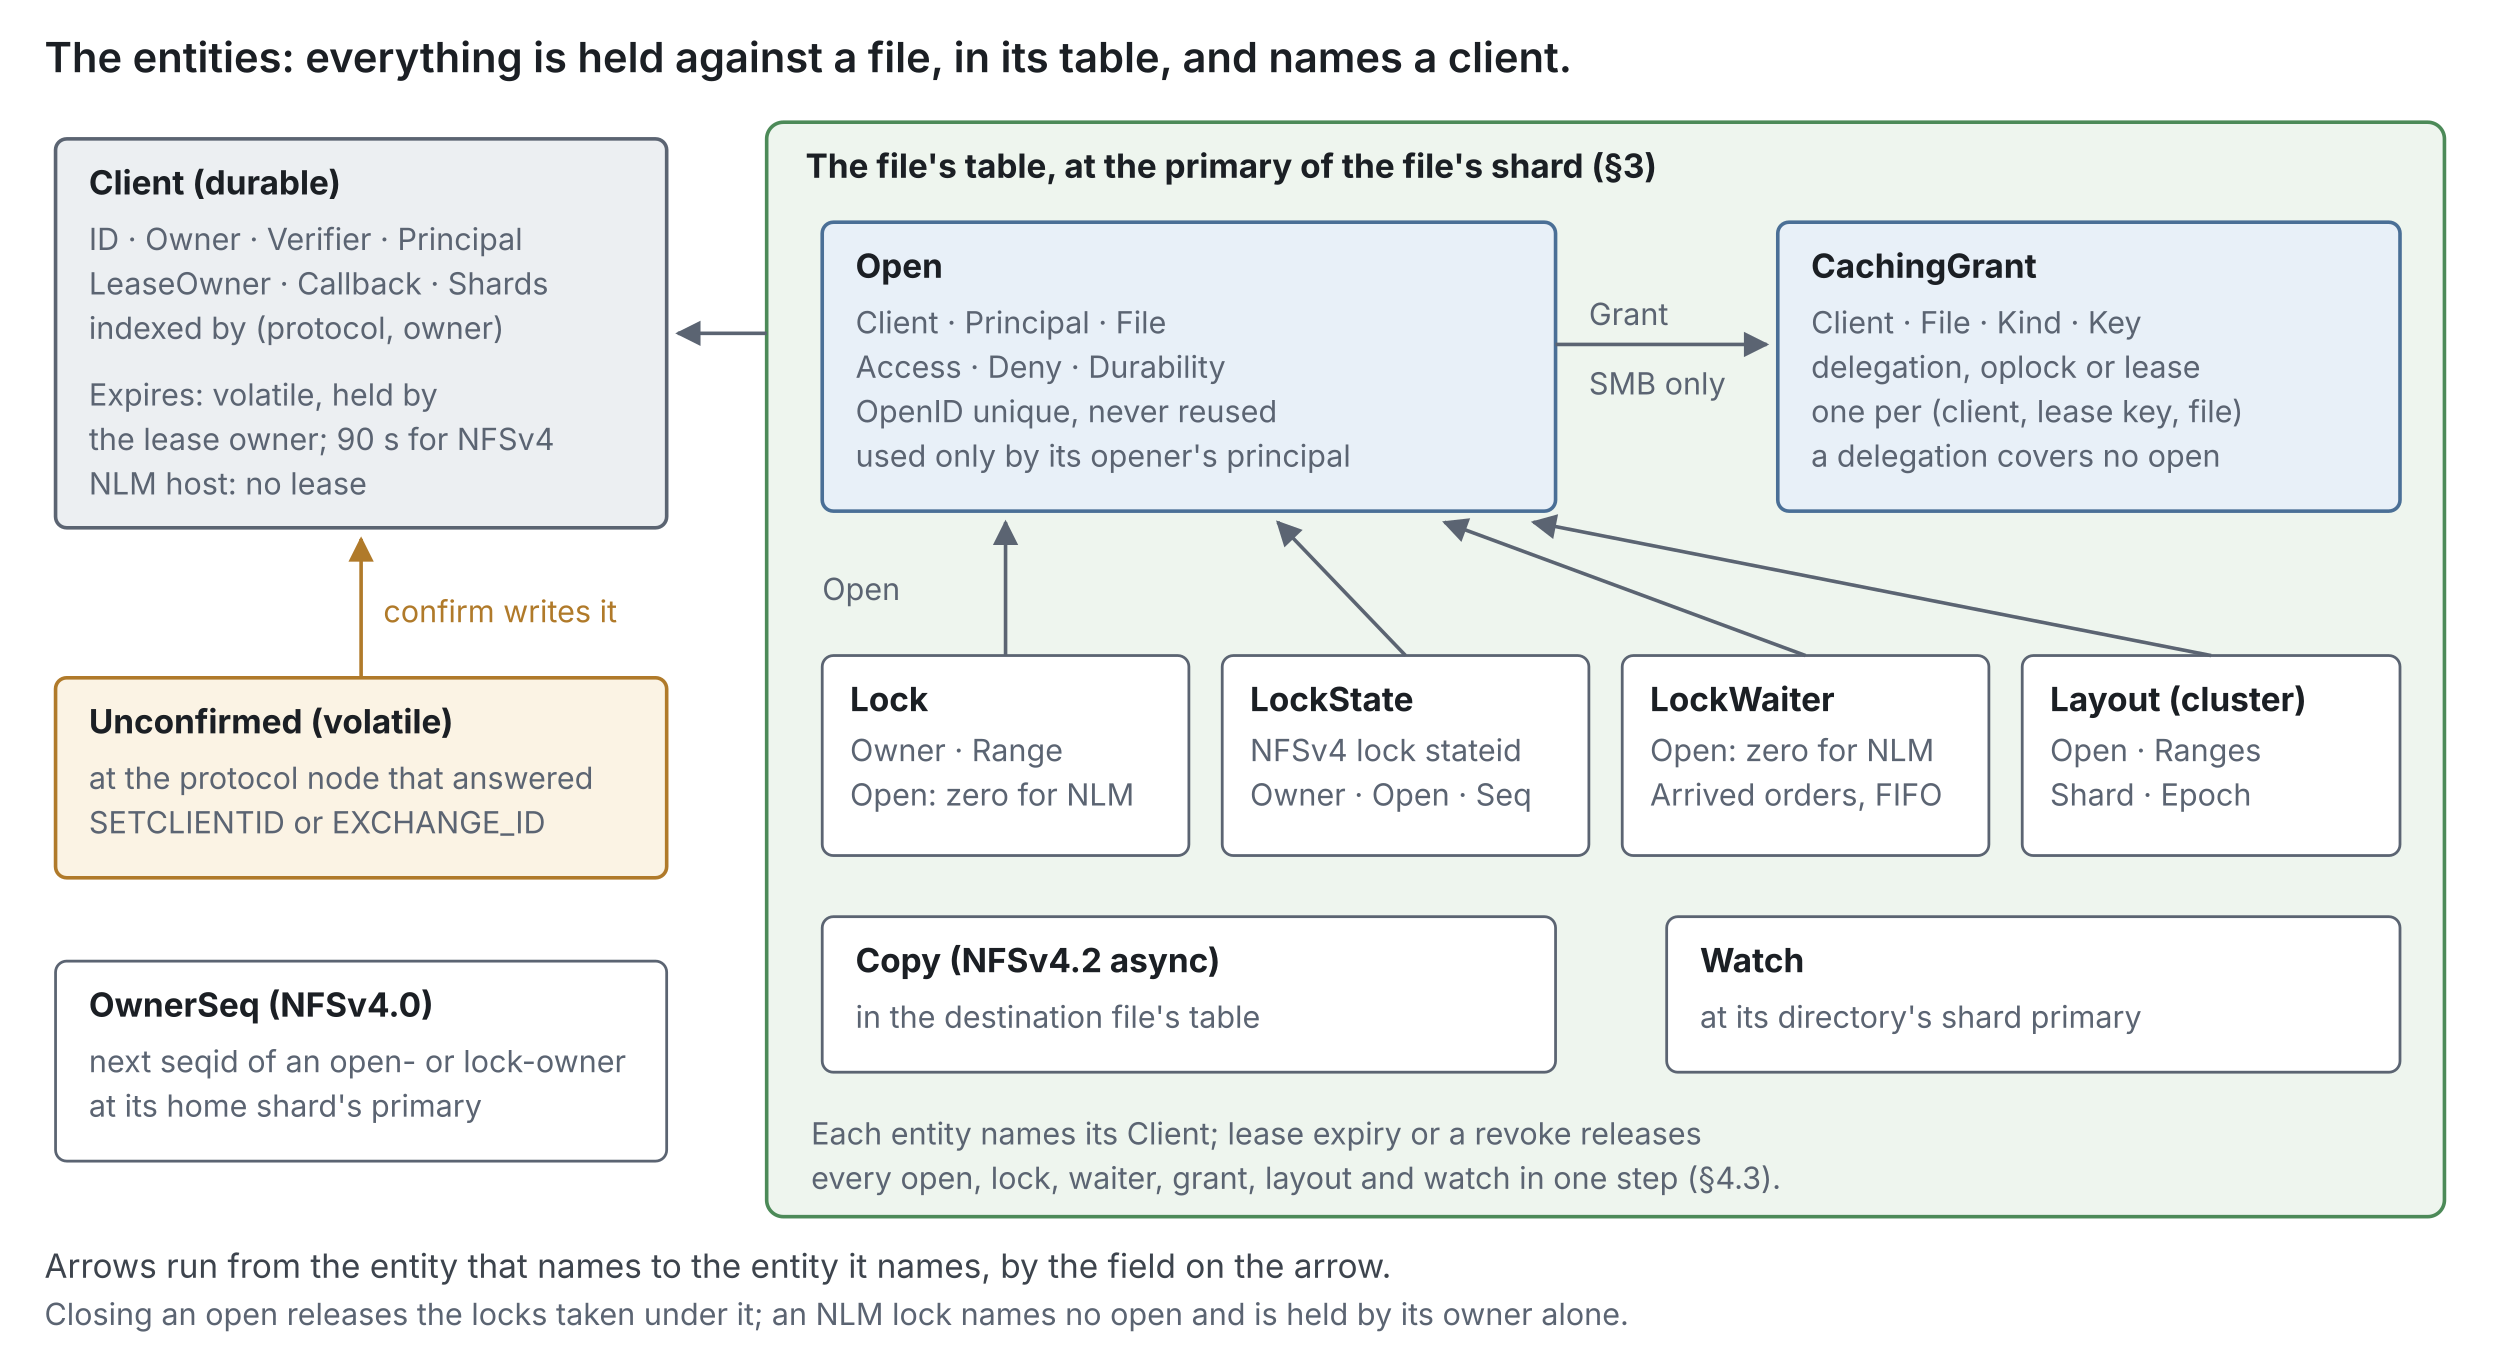
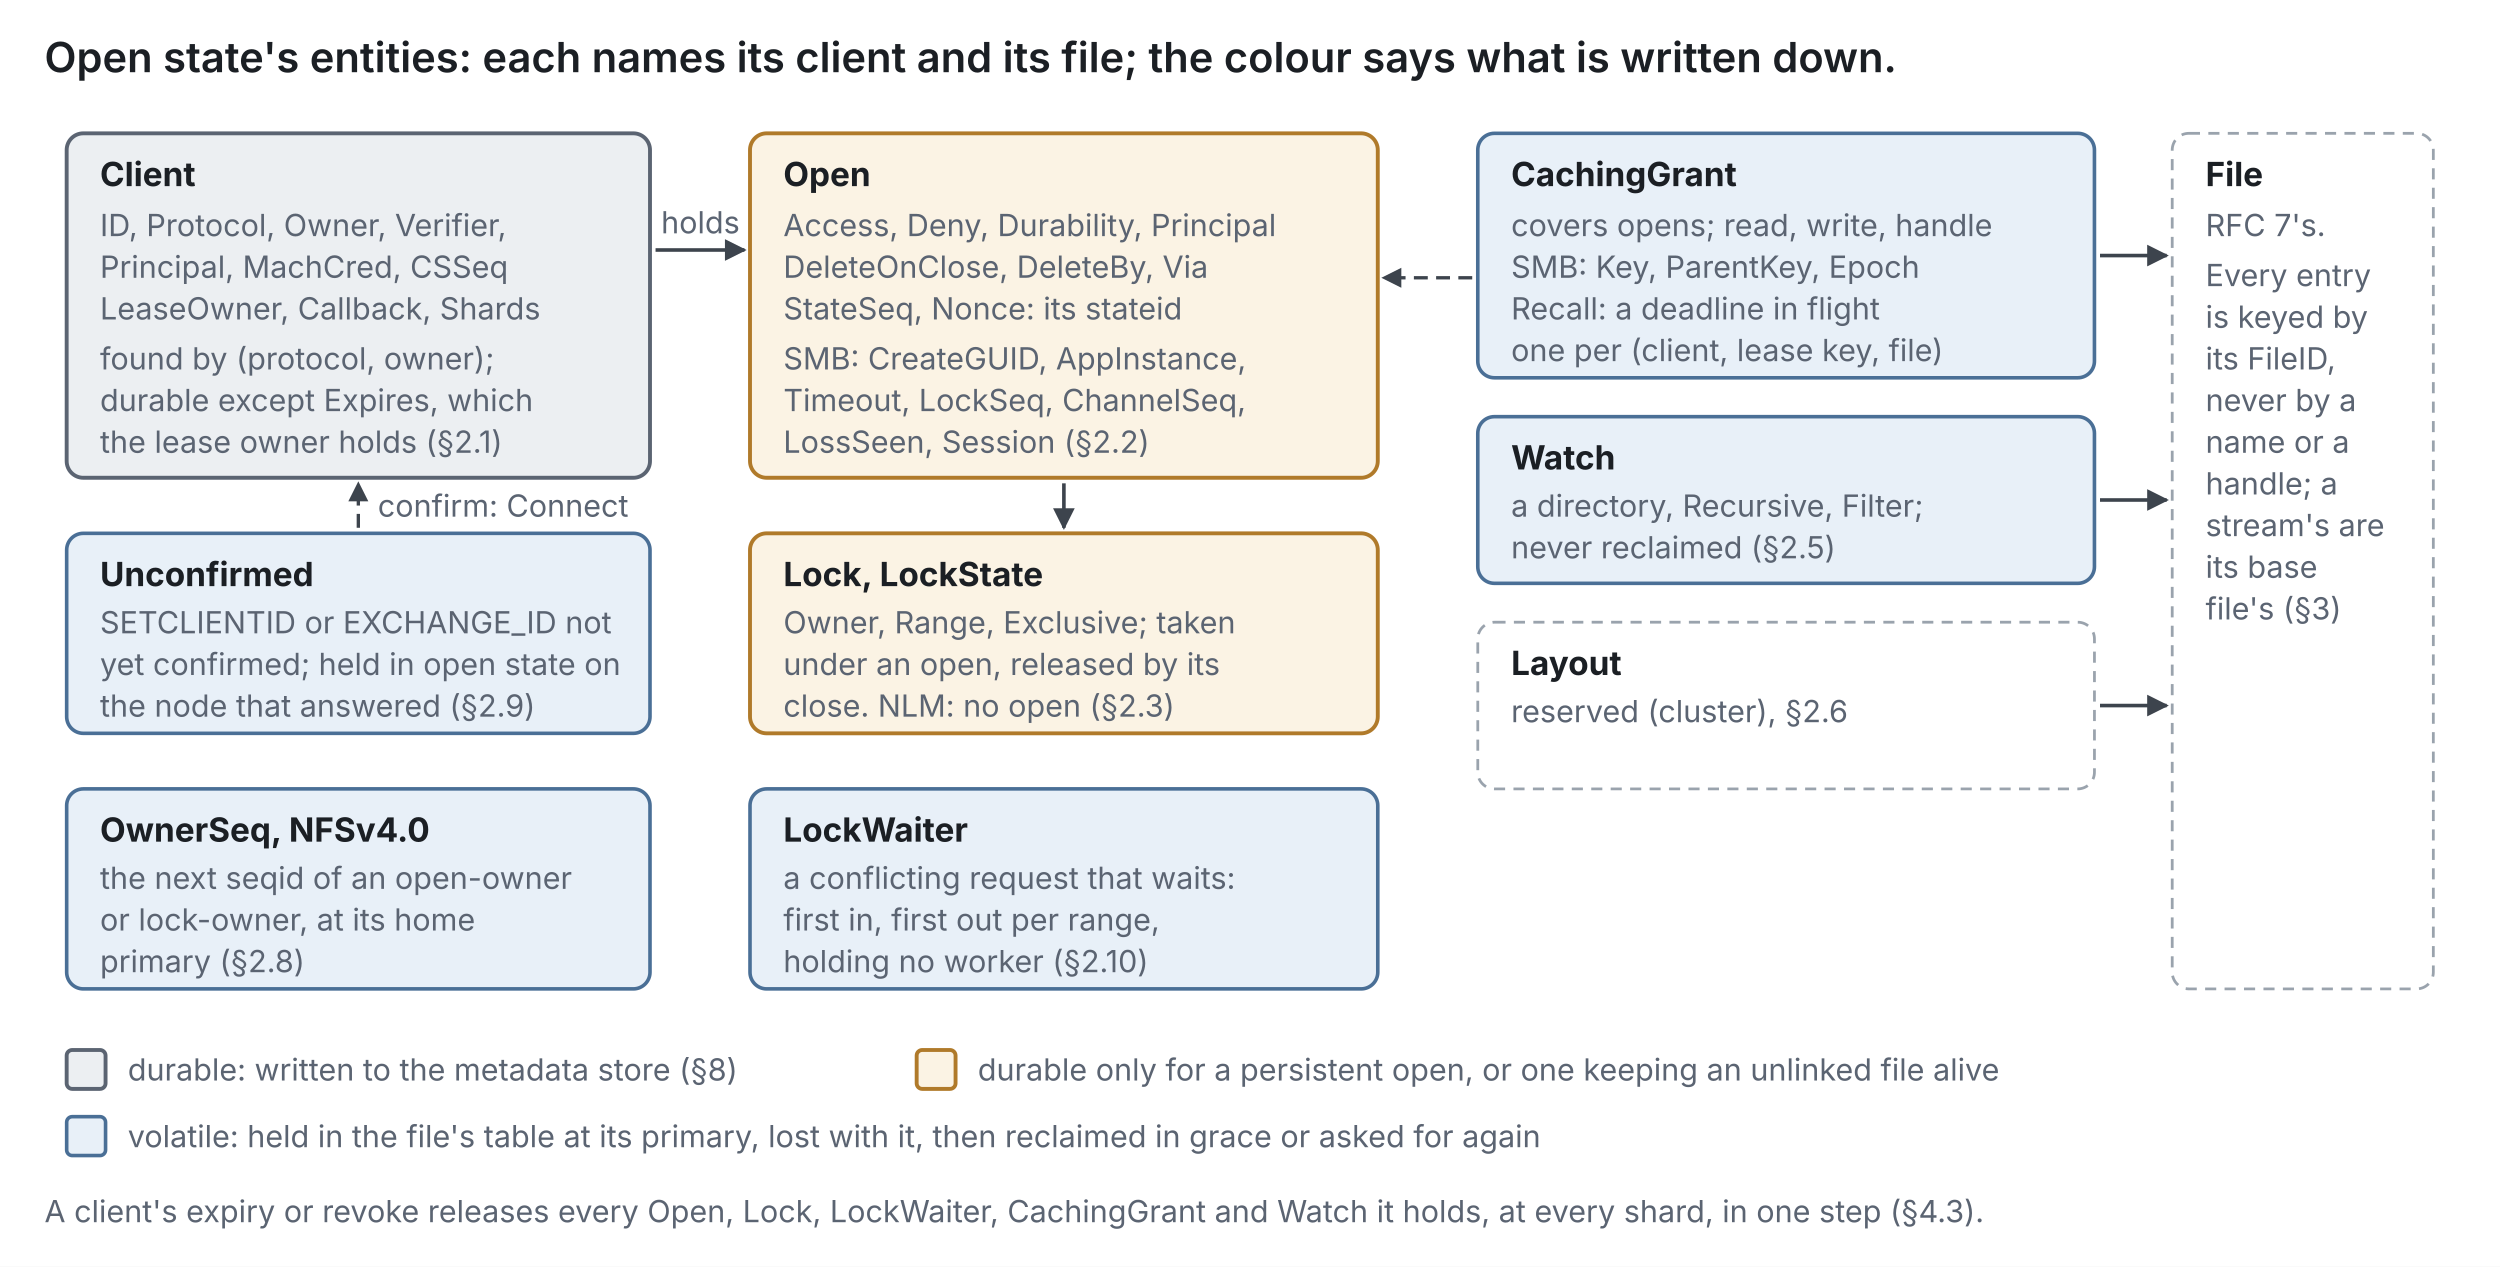
- <svg xmlns="http://www.w3.org/2000/svg" viewBox="0 0 900 486" width="900" height="486" font-family="system-ui,-apple-system,Segoe UI,sans-serif">
+ <svg xmlns="http://www.w3.org/2000/svg" viewBox="0 0 900 456" width="900" height="456" font-family="system-ui,-apple-system,Segoe UI,sans-serif">
  <defs>
+     <marker id="a" viewBox="0 0 10 10" refX="9" refY="5" markerWidth="6" markerHeight="6" orient="auto-start-reverse">
+       <path d="M0,0 L10,5 L0,10 z" fill="#3d444d" />
+     </marker>
+     <marker id="r" viewBox="0 0 10 10" refX="9" refY="5" markerWidth="6" markerHeight="6" orient="auto-start-reverse">
+       <path d="M0,0 L10,5 L0,10 z" fill="#b04a4a" />
+     </marker>
+     <marker id="g" viewBox="0 0 10 10" refX="9" refY="5" markerWidth="6" markerHeight="6" orient="auto-start-reverse">
+       <path d="M0,0 L10,5 L0,10 z" fill="#4c8a58" />
+     </marker>
    <style>
- .t{font-size:15px;font-weight:600;fill:#1b1f24}.h{font-size:12px;font-weight:700;fill:#1b1f24}
- .l{font-size:12px;fill:#3d444d}.s{font-size:11px;fill:#5b6472}
- .m{font-family:ui-monospace,SFMono-Regular,Menlo,monospace;font-size:11px;fill:#1b1f24}
- .pr{fill:#e8f0f8;stroke:#4a6f96;stroke-width:1.3}.sv{fill:#eef5ee;stroke:#4c8a58;stroke-width:1.3}
- .st{fill:#eceff2;stroke:#5b6472;stroke-width:1.3}.pe{fill:#fbf3e4;stroke:#b07a2a;stroke-width:1.3}
- .rf{fill:#f8eaea;stroke:#b04a4a;stroke-width:1.3}.box{fill:#ffffff;stroke:#5b6472;stroke-width:1}
- .arr{stroke:#5b6472;stroke-width:1.3;fill:none;marker-end:url(#h)}
- .rarr{stroke:#b04a4a;stroke-width:1.3;fill:none;marker-end:url(#hr)}
- .garr{stroke:#4c8a58;stroke-width:1.5;fill:none;marker-end:url(#hg)}
- .aarr{stroke:#b07a2a;stroke-width:1.3;fill:none;marker-end:url(#ha)}
- .lane{stroke:#c3cad3;stroke-width:1;stroke-dasharray:3 3}
- .rt{font-size:11px;fill:#b04a4a}.gt{font-size:11px;fill:#4c8a58}.at{font-size:11px;fill:#b07a2a}
- </style>
-     <marker id="h" viewBox="0 0 10 10" refX="9" refY="5" markerWidth="7" markerHeight="7" orient="auto-start-reverse">
-       <path d="M0 0L10 5L0 10z" fill="#5b6472" />
-     </marker>
-     <marker id="hr" viewBox="0 0 10 10" refX="9" refY="5" markerWidth="7" markerHeight="7" orient="auto-start-reverse">
-       <path d="M0 0L10 5L0 10z" fill="#b04a4a" />
-     </marker>
-     <marker id="hg" viewBox="0 0 10 10" refX="9" refY="5" markerWidth="7" markerHeight="7" orient="auto-start-reverse">
-       <path d="M0 0L10 5L0 10z" fill="#4c8a58" />
-     </marker>
-     <marker id="ha" viewBox="0 0 10 10" refX="9" refY="5" markerWidth="7" markerHeight="7" orient="auto-start-reverse">
-       <path d="M0 0L10 5L0 10z" fill="#b07a2a" />
-     </marker>
+       .t{font-size:15px;font-weight:600;fill:#1b1f24}.h{font-size:12px;font-weight:700;fill:#1b1f24}
+       .s{font-size:11px;fill:#5b6472}.e{font-size:11px;fill:#b04a4a}.ok{font-size:11px;font-weight:600;fill:#4c8a58}
+       .no{font-size:12px;font-weight:700;fill:#b04a4a}
+       .m{font-family:ui-monospace,SFMono-Regular,Menlo,monospace;font-size:11px;font-weight:600;fill:#1b1f24}
+       .pr{fill:#e8f0f8;stroke:#4a6f96;stroke-width:1.3}
+       .sv{fill:#eef5ee;stroke:#4c8a58;stroke-width:1.6}
+       .st{fill:#eceff2;stroke:#5b6472;stroke-width:1.4}
+       .dr{fill:#fbf3e4;stroke:#b07a2a;stroke-width:1.4}
+       .bad{fill:#f8eaea;stroke:#b04a4a;stroke-width:1.3}
+       .ln{stroke:#3d444d;stroke-width:1.3;fill:none;marker-end:url(#a)}
+       .gl{stroke:#4c8a58;stroke-width:1.8;fill:none;marker-end:url(#g)}
+       .ex{stroke:#b04a4a;stroke-width:1.1;fill:none;marker-end:url(#r)}
+       .cb{stroke:#3d444d;stroke-width:1.2;fill:none;stroke-dasharray:5 3;marker-end:url(#a)}
+       .life{stroke:#9aa3ad;stroke-width:1;stroke-dasharray:3 3}
+       .zone{fill:none;stroke:#9aa3ad;stroke-width:1;stroke-dasharray:4 3}
+     </style>
  </defs>
-   <rect width="900" height="486" fill="#ffffff" />
-   <text x="16" y="26" class="t">The entities: everything is held against a file, in its table, and names a client.</text>
-   <rect x="20" y="50" width="220" height="140" rx="4" class="st" />
-   <text x="32" y="70" class="h">Client (durable)</text>
-   <text x="32" y="90" class="s">ID · Owner · Verifier · Principal</text>
-   <text x="32" y="106" class="s">LeaseOwner · Callback · Shards</text>
-   <text x="32" y="122" class="s">indexed by (protocol, owner)</text>
-   <text x="32" y="146" class="s">Expires: volatile, held by</text>
-   <text x="32" y="162" class="s">the lease owner; 90 s for NFSv4</text>
-   <text x="32" y="178" class="s">NLM host: no lease</text>
-   <rect x="20" y="244" width="220" height="72" rx="4" class="pe" />
-   <text x="32" y="264" class="h">Unconfirmed (volatile)</text>
-   <text x="32" y="284" class="s">at the protocol node that answered</text>
-   <text x="32" y="300" class="s">SETCLIENTID or EXCHANGE_ID</text>
-   <path d="M130 244V194" class="aarr" />
-   <text x="138" y="224" class="at">confirm writes it</text>
-   <rect x="20" y="346" width="220" height="72" rx="4" class="box" />
-   <text x="32" y="366" class="h">OwnerSeq (NFSv4.0)</text>
-   <text x="32" y="386" class="s">next seqid of an open- or lock-owner</text>
-   <text x="32" y="402" class="s">at its home shard's primary</text>
-   <rect x="276" y="44" width="604" height="394" rx="6" class="sv" />
-   <text x="290" y="64" class="h">The file's table, at the primary of the file's shard (§3)</text>
-   <rect x="296" y="80" width="264" height="104" rx="4" class="pr" />
-   <text x="308" y="100" class="h">Open</text>
-   <text x="308" y="120" class="s">Client · Principal · File</text>
-   <text x="308" y="136" class="s">Access · Deny · Durability</text>
-   <text x="308" y="152" class="s">OpenID unique, never reused</text>
-   <text x="308" y="168" class="s">used only by its opener's principal</text>
-   <rect x="640" y="80" width="224" height="104" rx="4" class="pr" />
-   <text x="652" y="100" class="h">CachingGrant</text>
-   <text x="652" y="120" class="s">Client · File · Kind · Key</text>
-   <text x="652" y="136" class="s">delegation, oplock or lease</text>
-   <text x="652" y="152" class="s">one per (client, lease key, file)</text>
-   <text x="652" y="168" class="s">a delegation covers no open</text>
-   <path d="M560 124H636" class="arr" />
-   <text x="572" y="117" class="s">Grant</text>
-   <text x="572" y="142" class="s">SMB only</text>
-   <rect x="296" y="236" width="132" height="72" rx="4" class="box" />
-   <text x="306" y="256" class="h">Lock</text>
-   <text x="306" y="274" class="s">Owner · Range</text>
-   <text x="306" y="290" class="s">Open: zero for NLM</text>
-   <rect x="440" y="236" width="132" height="72" rx="4" class="box" />
-   <text x="450" y="256" class="h">LockState</text>
-   <text x="450" y="274" class="s">NFSv4 lock stateid</text>
-   <text x="450" y="290" class="s">Owner · Open · Seq</text>
-   <rect x="584" y="236" width="132" height="72" rx="4" class="box" />
-   <text x="594" y="256" class="h">LockWaiter</text>
-   <text x="594" y="274" class="s">Open: zero for NLM</text>
-   <text x="594" y="290" class="s">Arrived orders, FIFO</text>
-   <rect x="728" y="236" width="136" height="72" rx="4" class="box" />
-   <text x="738" y="256" class="h">Layout (cluster)</text>
-   <text x="738" y="274" class="s">Open · Ranges</text>
-   <text x="738" y="290" class="s">Shard · Epoch</text>
-   <path d="M362 236L362 188" class="arr" />
-   <path d="M506 236L460 188" class="arr" />
-   <path d="M650 236L520 188" class="arr" />
-   <path d="M796 236L552 188" class="arr" />
-   <text x="296" y="216" class="s">Open</text>
-   <rect x="296" y="330" width="264" height="56" rx="4" class="box" />
-   <text x="308" y="350" class="h">Copy (NFSv4.2 async)</text>
-   <text x="308" y="370" class="s">in the destination file's table</text>
-   <rect x="600" y="330" width="264" height="56" rx="4" class="box" />
-   <text x="612" y="350" class="h">Watch</text>
-   <text x="612" y="370" class="s">at its directory's shard primary</text>
-   <text x="292" y="412" class="s">Each entity names its Client; lease expiry or a revoke releases</text>
-   <text x="292" y="428" class="s">every open, lock, waiter, grant, layout and watch in one step (§4.3).</text>
-   <path d="M276 120H244" class="arr" />
-   <text x="16" y="460" class="l">Arrows run from the entity that names to the entity it names, by the field on the arrow.</text>
-   <text x="16" y="477" class="s">Closing an open releases the locks taken under it; an NLM lock names no open and is held by its owner alone.</text>
+   <rect width="900" height="456" fill="#ffffff" />
+   <text x="16" y="26" class="t">Open state's entities: each names its client and its file; the colour says what is written down.</text>
+   <rect x="24" y="48" width="210" height="124" rx="6" class="st" />
+   <text x="36" y="67" class="h">Client</text>
+   <text x="36" y="85" class="s">ID, Protocol, Owner, Verifier,</text>
+   <text x="36" y="100" class="s">Principal, MachCred, CSSeq</text>
+   <text x="36" y="115" class="s">LeaseOwner, Callback, Shards</text>
+   <text x="36" y="133" class="s">found by (protocol, owner);</text>
+   <text x="36" y="148" class="s">durable except Expires, which</text>
+   <text x="36" y="163" class="s">the lease owner holds (§2.1)</text>
+   <rect x="24" y="192" width="210" height="72" rx="6" class="pr" />
+   <text x="36" y="211" class="h">Unconfirmed</text>
+   <text x="36" y="228" class="s">SETCLIENTID or EXCHANGE_ID not</text>
+   <text x="36" y="243" class="s">yet confirmed; held in open state on</text>
+   <text x="36" y="258" class="s">the node that answered (§2.9)</text>
+   <path d="M129,190 L129,174" class="cb" />
+   <text x="136" y="186" class="s">confirm: Connect</text>
+   <rect x="24" y="284" width="210" height="72" rx="6" class="pr" />
+   <text x="36" y="303" class="h">OwnerSeq, NFSv4.0</text>
+   <text x="36" y="320" class="s">the next seqid of an open-owner</text>
+   <text x="36" y="335" class="s">or lock-owner, at its home</text>
+   <text x="36" y="350" class="s">primary (§2.8)</text>
+   <rect x="270" y="48" width="226" height="124" rx="6" class="dr" />
+   <text x="282" y="67" class="h">Open</text>
+   <text x="282" y="85" class="s">Access, Deny, Durability, Principal</text>
+   <text x="282" y="100" class="s">DeleteOnClose, DeleteBy, Via</text>
+   <text x="282" y="115" class="s">StateSeq, Nonce: its stateid</text>
+   <text x="282" y="133" class="s">SMB: CreateGUID, AppInstance,</text>
+   <text x="282" y="148" class="s">Timeout, LockSeq, ChannelSeq,</text>
+   <text x="282" y="163" class="s">LossSeen, Session (§2.2)</text>
+   <path d="M236,90 L268,90" class="ln" />
+   <text x="238" y="84" class="s">holds</text>
+   <rect x="270" y="192" width="226" height="72" rx="6" class="dr" />
+   <text x="282" y="211" class="h">Lock, LockState</text>
+   <text x="282" y="228" class="s">Owner, Range, Exclusive; taken</text>
+   <text x="282" y="243" class="s">under an open, released by its</text>
+   <text x="282" y="258" class="s">close. NLM: no open (§2.3)</text>
+   <path d="M383,174 L383,190" class="ln" />
+   <rect x="270" y="284" width="226" height="72" rx="6" class="pr" />
+   <text x="282" y="303" class="h">LockWaiter</text>
+   <text x="282" y="320" class="s">a conflicting request that waits:</text>
+   <text x="282" y="335" class="s">first in, first out per range,</text>
+   <text x="282" y="350" class="s">holding no worker (§2.10)</text>
+   <rect x="532" y="48" width="222" height="88" rx="6" class="pr" />
+   <text x="544" y="67" class="h">CachingGrant</text>
+   <text x="544" y="85" class="s">covers opens; read, write, handle</text>
+   <text x="544" y="100" class="s">SMB: Key, ParentKey, Epoch</text>
+   <text x="544" y="115" class="s">Recall: a deadline in flight</text>
+   <text x="544" y="130" class="s">one per (client, lease key, file)</text>
+   <path d="M530,100 L498,100" class="cb" />
+   <rect x="532" y="150" width="222" height="60" rx="6" class="pr" />
+   <text x="544" y="169" class="h">Watch</text>
+   <text x="544" y="186" class="s">a directory, Recursive, Filter;</text>
+   <text x="544" y="201" class="s">never reclaimed (§2.5)</text>
+   <rect x="532" y="224" width="222" height="60" rx="6" class="zone" />
+   <text x="544" y="243" class="h">Layout</text>
+   <text x="544" y="260" class="s">reserved (cluster), §2.6</text>
+   <rect x="782" y="48" width="94" height="308" rx="6" class="zone" />
+   <text x="794" y="67" class="h">File</text>
+   <text x="794" y="85" class="s">RFC 7's.</text>
+   <text x="794" y="103" class="s">Every entry</text>
+   <text x="794" y="118" class="s">is keyed by</text>
+   <text x="794" y="133" class="s">its FileID,</text>
+   <text x="794" y="148" class="s">never by a</text>
+   <text x="794" y="163" class="s">name or a</text>
+   <text x="794" y="178" class="s">handle; a</text>
+   <text x="794" y="193" class="s">stream's are</text>
+   <text x="794" y="208" class="s">its base</text>
+   <text x="794" y="223" class="s">file's (§3)</text>
+   <path d="M756,92 L780,92" class="ln" />
+   <path d="M756,180 L780,180" class="ln" />
+   <path d="M756,254 L780,254" class="ln" />
+   <rect x="24" y="378" width="14" height="14" rx="2" class="st" />
+   <text x="46" y="389" class="s">durable: written to the metadata store (§8)</text>
+   <rect x="330" y="378" width="14" height="14" rx="2" class="dr" />
+   <text x="352" y="389" class="s">durable only for a persistent open, or one keeping an unlinked file alive</text>
+   <rect x="24" y="402" width="14" height="14" rx="2" class="pr" />
+   <text x="46" y="413" class="s">volatile: held in the file's table at its primary, lost with it, then reclaimed in grace or asked for again</text>
+   <text x="16" y="440" class="s">A client's expiry or revoke releases every Open, Lock, LockWaiter, CachingGrant and Watch it holds, at every shard, in one step (§4.3).</text>
</svg>
